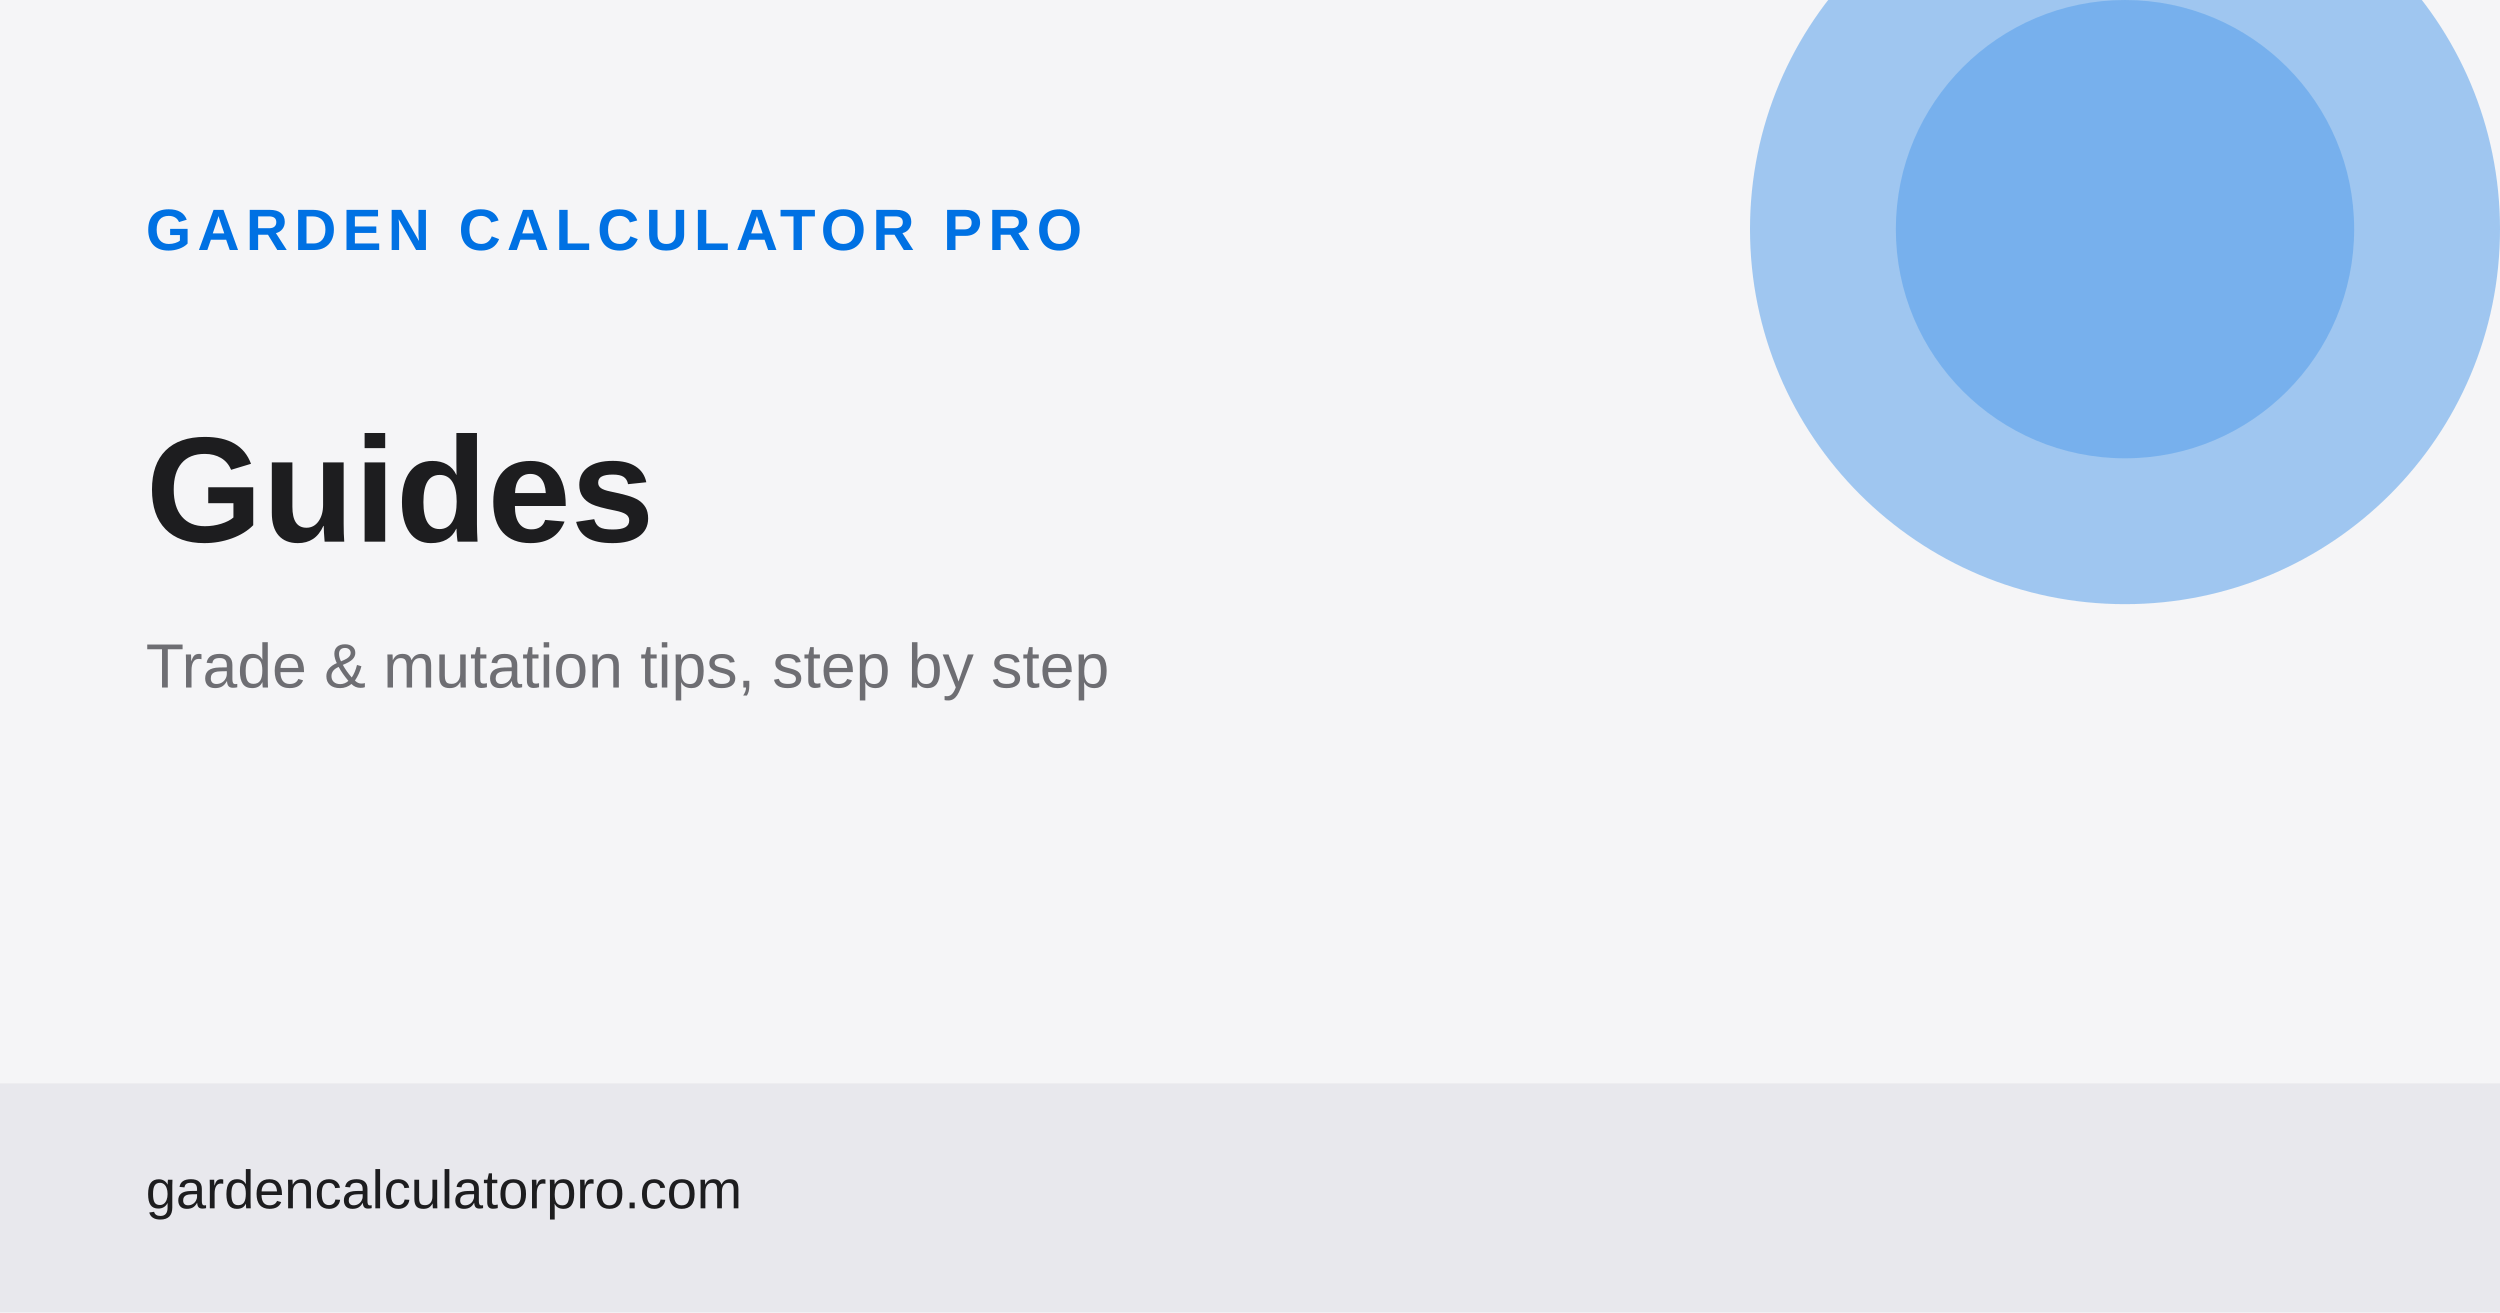
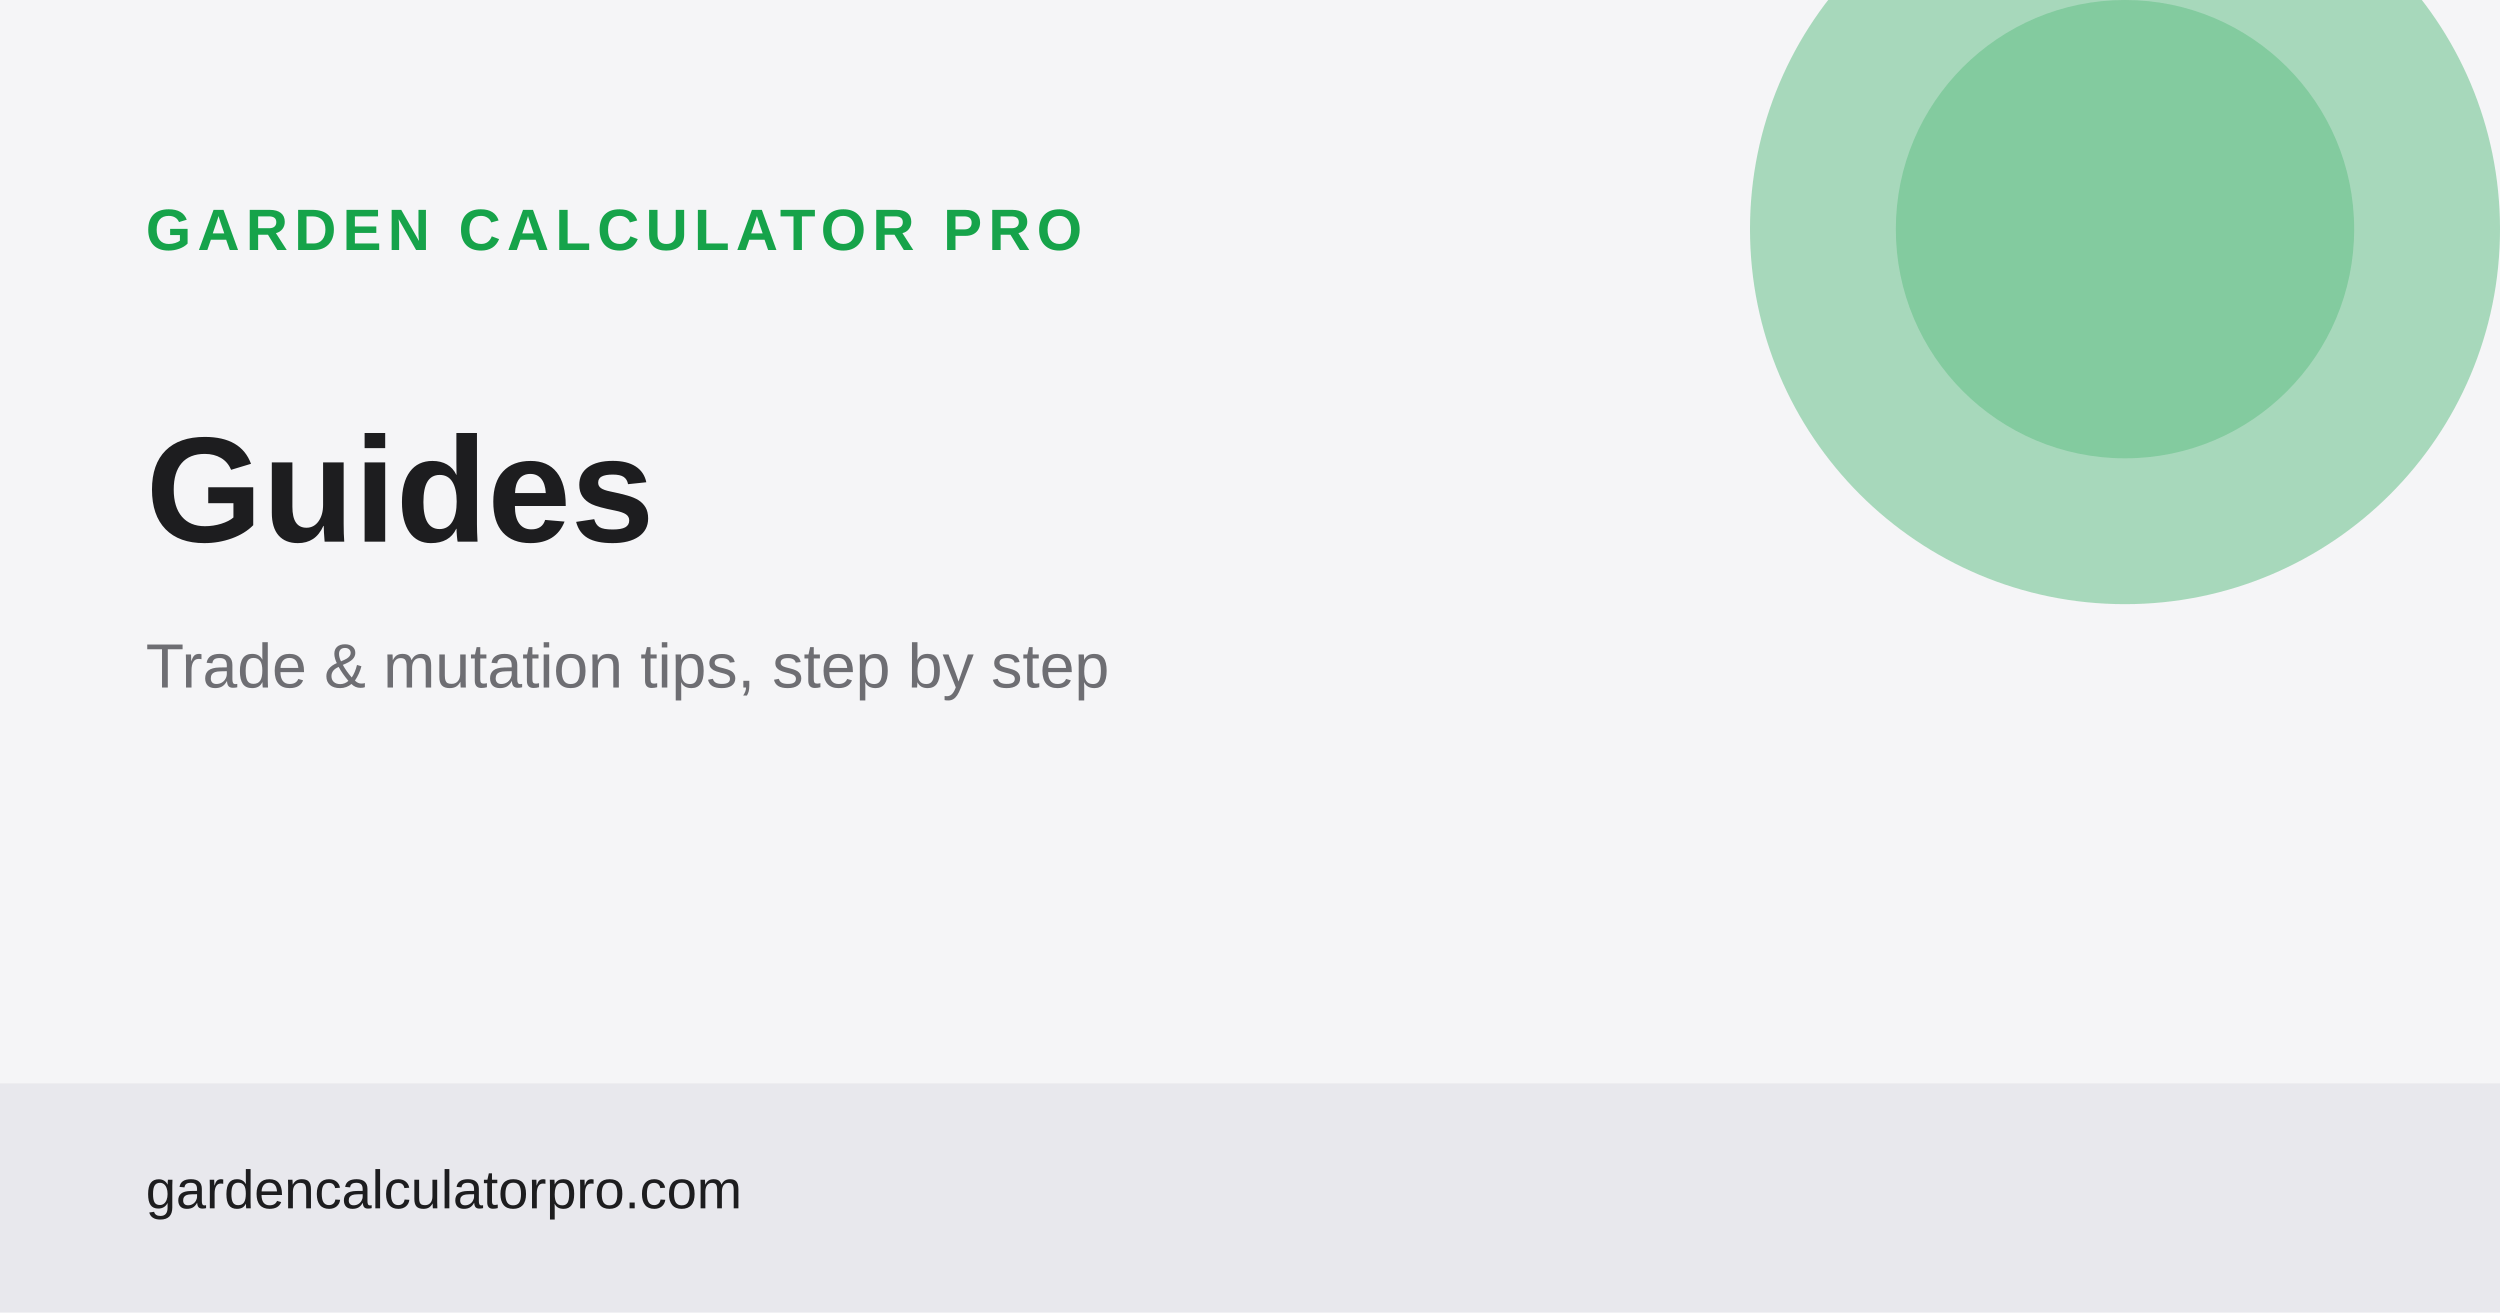
<svg xmlns="http://www.w3.org/2000/svg" width="1200" height="630" viewBox="0 0 1200 630" role="img" aria-label="Guides">
  <rect width="1200" height="630" fill="#f5f5f7" />
-   <circle cx="1020" cy="110" r="180" fill="#0071e3" opacity="0.35" />
-   <circle cx="1020" cy="110" r="110" fill="#0071e3" opacity="0.25" />
+   <circle cx="1020" cy="110" r="180" fill="#16a34a" opacity="0.35" />
+   <circle cx="1020" cy="110" r="110" fill="#16a34a" opacity="0.25" />
  <rect x="0" y="520" width="1200" height="110" fill="#e8e8ed" />
-   <text x="70" y="120" font-family="Arial, Helvetica, sans-serif" font-size="28" font-weight="700" letter-spacing="3" fill="#0071e3">GARDEN CALCULATOR PRO</text>
+   <text x="70" y="120" font-family="Arial, Helvetica, sans-serif" font-size="28" font-weight="700" letter-spacing="3" fill="#16a34a">GARDEN CALCULATOR PRO</text>
  <text x="70" y="260" font-family="Arial, Helvetica, sans-serif" font-size="72" font-weight="800" fill="#1d1d1f">Guides</text>
  <text x="70" y="330" font-family="Arial, Helvetica, sans-serif" font-size="30" fill="#6e6e73">Trade &amp; mutation tips, step by step</text>
  <text x="70" y="580" font-family="Arial, Helvetica, sans-serif" font-size="26" fill="#1d1d1f">gardencalculatorpro.com</text>
</svg>
